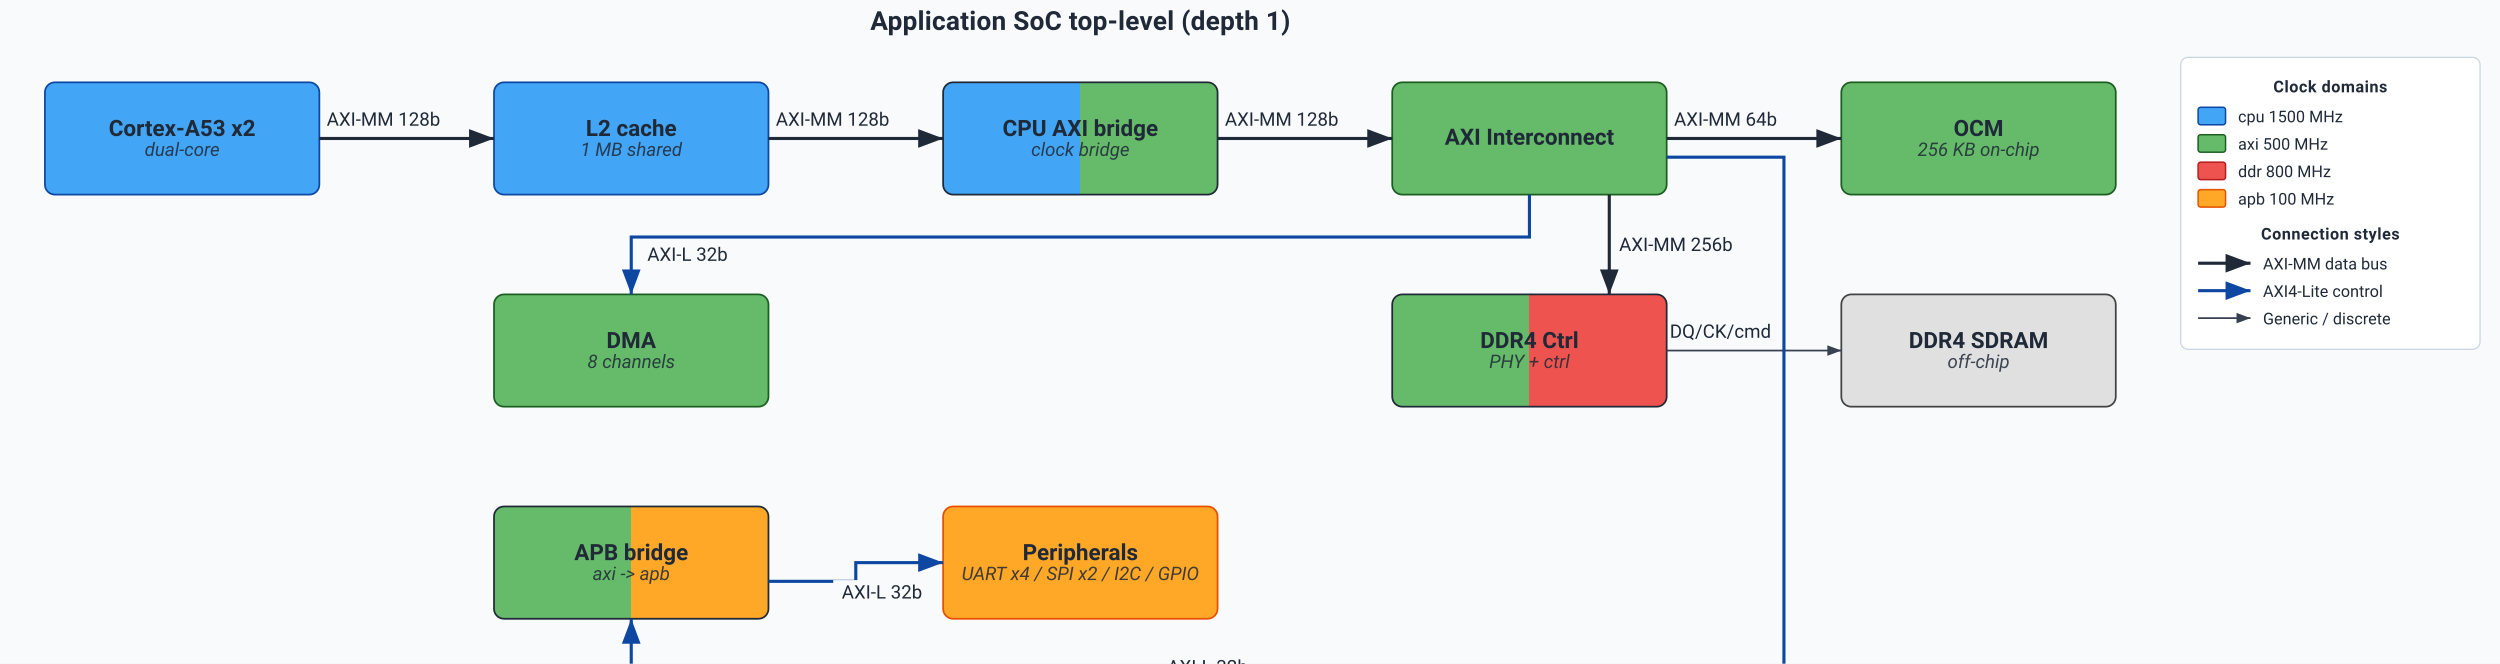
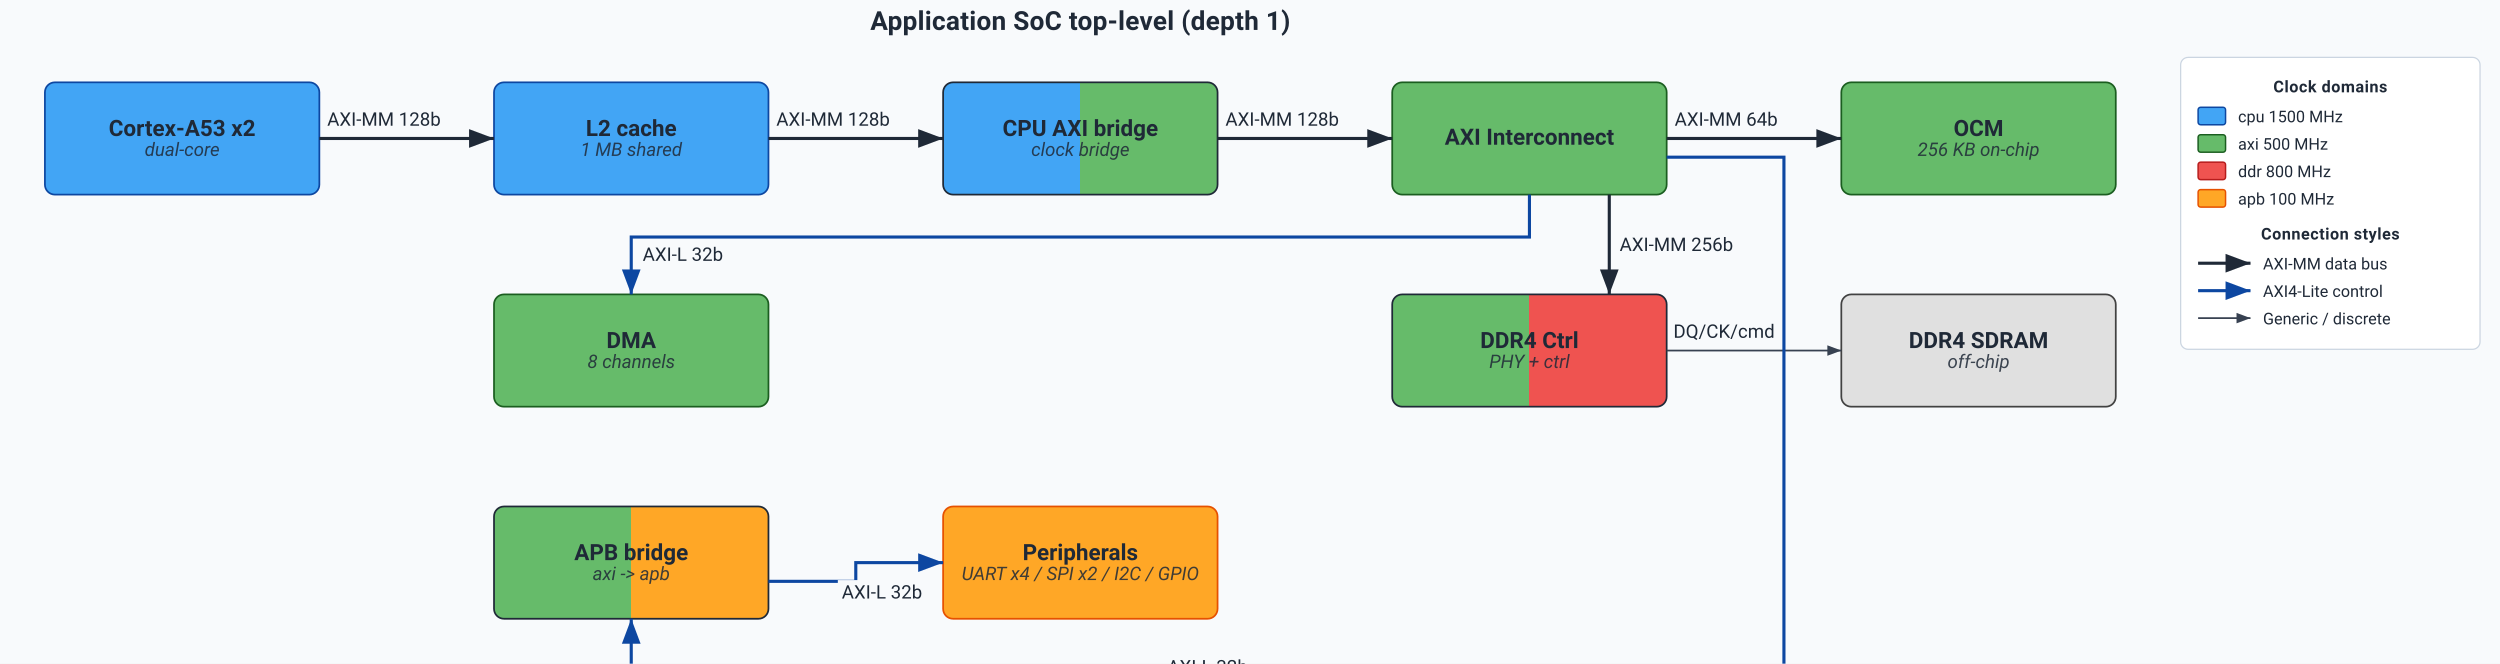
<svg xmlns="http://www.w3.org/2000/svg" width="2004" height="532" viewBox="0 0 2004 532" font-family="ui-sans-serif, system-ui, -apple-system, 'Segoe UI', Roboto, 'Helvetica Neue', Arial, sans-serif" style="background:#f8fafc">
  <defs>
    <marker id="ah-solid" markerWidth="9" markerHeight="9" refX="8" refY="3" orient="auto">
      <path d="M0,0 L0,6 L8,3 z" fill="#1f2937" />
    </marker>
    <marker id="ah-thin" markerWidth="9" markerHeight="9" refX="8" refY="3" orient="auto">
      <path d="M0,0 L0,6 L8,3 z" fill="#374151" />
    </marker>
    <marker id="ah-stream" markerWidth="9" markerHeight="9" refX="8" refY="3" orient="auto">
      <path d="M0,0 L0,6 L8,3 z" fill="#5C5C00" />
    </marker>
    <marker id="ah-axil" markerWidth="9" markerHeight="9" refX="8" refY="3" orient="auto">
      <path d="M0,0 L0,6 L8,3 z" fill="#0D47A1" />
    </marker>
    <marker id="ah-tilelink" markerWidth="9" markerHeight="9" refX="8" refY="3" orient="auto">
      <path d="M0,0 L0,6 L8,3 z" fill="#00796B" />
    </marker>
    <marker id="ah-cdc" markerWidth="9" markerHeight="9" refX="8" refY="3" orient="auto">
      <path d="M0,0 L0,6 L8,3 z" fill="#6A1B9A" />
    </marker>
    <marker id="ah-open" markerWidth="9" markerHeight="9" refX="8" refY="3" orient="auto">
      <path d="M0.5,0.5 L0.5,5.5 L8,3 z" fill="#f8fafc" stroke="#1f2937" stroke-width="1" />
    </marker>
    <linearGradient id="grad-cpu_axi" x1="0%" y1="0%" x2="100%" y2="0%">
      <stop offset="50%" stop-color="#42A5F5" />
      <stop offset="50%" stop-color="#66BB6A" />
    </linearGradient>
    <linearGradient id="grad-ddr_ctrl" x1="0%" y1="0%" x2="100%" y2="0%">
      <stop offset="50%" stop-color="#66BB6A" />
      <stop offset="50%" stop-color="#EF5350" />
    </linearGradient>
    <linearGradient id="grad-apb_br" x1="0%" y1="0%" x2="100%" y2="0%">
      <stop offset="50%" stop-color="#66BB6A" />
      <stop offset="50%" stop-color="#FFA726" />
    </linearGradient>
  </defs>
  <rect width="2004" height="532" fill="#f8fafc" id="_canvas_bg" />
  <text x="866.0" y="24" text-anchor="middle" font-size="21" font-weight="600" fill="#1f2937" letter-spacing="0.2">Application SoC top-level (depth 1)</text>
  <rect id="cpu" x="36" y="66" width="220" height="90" fill="#42A5F5" stroke="#0D47A1" stroke-width="1.4" rx="8" />
  <text x="146" y="109" text-anchor="middle" font-size="18" font-weight="600" fill="#1f2937">Cortex-A53 x2</text>
  <text x="146" y="125" text-anchor="middle" font-size="15" font-style="italic" fill="#1f2937" opacity="0.85">dual-core</text>
  <rect id="l2" x="396" y="66" width="220" height="90" fill="#42A5F5" stroke="#0D47A1" stroke-width="1.4" rx="8" />
  <text x="506" y="109" text-anchor="middle" font-size="18" font-weight="600" fill="#1f2937">L2 cache</text>
  <text x="506" y="125" text-anchor="middle" font-size="15" font-style="italic" fill="#1f2937" opacity="0.85">1 MB shared</text>
  <rect id="cpu_axi" x="756" y="66" width="220" height="90" fill="url(#grad-cpu_axi)" stroke="#1f2937" stroke-width="1.4" rx="8" />
  <text x="866" y="109" text-anchor="middle" font-size="18" font-weight="600" fill="#1f2937">CPU AXI bridge</text>
  <text x="866" y="125" text-anchor="middle" font-size="15" font-style="italic" fill="#1f2937" opacity="0.85">clock bridge</text>
  <rect id="ic" x="1116" y="66" width="220" height="90" fill="#66BB6A" stroke="#1B5E20" stroke-width="1.4" rx="8" />
  <text x="1226" y="116" text-anchor="middle" font-size="18" font-weight="600" fill="#1f2937">AXI Interconnect</text>
  <rect id="sram" x="1476" y="66" width="220" height="90" fill="#66BB6A" stroke="#1B5E20" stroke-width="1.4" rx="8" />
  <text x="1586" y="109" text-anchor="middle" font-size="18" font-weight="600" fill="#1f2937">OCM</text>
  <text x="1586" y="125" text-anchor="middle" font-size="15" font-style="italic" fill="#1f2937" opacity="0.85">256 KB on-chip</text>
  <rect id="dma" x="396" y="236" width="220" height="90" fill="#66BB6A" stroke="#1B5E20" stroke-width="1.4" rx="8" />
  <text x="506" y="279" text-anchor="middle" font-size="18" font-weight="600" fill="#1f2937">DMA</text>
  <text x="506" y="295" text-anchor="middle" font-size="15" font-style="italic" fill="#1f2937" opacity="0.85">8 channels</text>
  <rect id="ddr_ctrl" x="1116" y="236" width="220" height="90" fill="url(#grad-ddr_ctrl)" stroke="#1f2937" stroke-width="1.4" rx="8" />
  <text x="1226" y="279" text-anchor="middle" font-size="18" font-weight="600" fill="#1f2937">DDR4 Ctrl</text>
  <text x="1226" y="295" text-anchor="middle" font-size="15" font-style="italic" fill="#1f2937" opacity="0.85">PHY + ctrl</text>
  <rect id="ddr3" x="1476" y="236" width="220" height="90" fill="#E0E0E0" stroke="#424242" stroke-width="1.4" rx="8" />
  <text x="1586" y="279" text-anchor="middle" font-size="18" font-weight="600" fill="#1f2937">DDR4 SDRAM</text>
  <text x="1586" y="295" text-anchor="middle" font-size="15" font-style="italic" fill="#1f2937" opacity="0.85">off-chip</text>
  <rect id="apb_br" x="396" y="406" width="220" height="90" fill="url(#grad-apb_br)" stroke="#1f2937" stroke-width="1.4" rx="8" />
  <text x="506" y="449" text-anchor="middle" font-size="18" font-weight="600" fill="#1f2937">APB bridge</text>
  <text x="506" y="465" text-anchor="middle" font-size="15" font-style="italic" fill="#1f2937" opacity="0.85">axi -&gt; apb</text>
  <rect id="periph" x="756" y="406" width="220" height="90" fill="#FFA726" stroke="#E65100" stroke-width="1.4" rx="8" />
  <text x="866" y="449" text-anchor="middle" font-size="18" font-weight="600" fill="#1f2937">Peripherals</text>
  <text x="866" y="465" text-anchor="middle" font-size="15" font-style="italic" fill="#1f2937" opacity="0.85">UART x4 / SPI x2 / I2C / GPIO</text>
  <mask id="edge-label-clearance" maskUnits="userSpaceOnUse">
    <rect width="2004" height="532" fill="#ffffff" />
-     <rect x="260.0" y="86.0" width="94.8" height="19.0" fill="#000000" />
-     <rect x="620.0" y="86.0" width="94.8" height="19.0" fill="#000000" />
-     <rect x="980.0" y="86.0" width="94.8" height="19.0" fill="#000000" />
-     <rect x="1340.0" y="86.0" width="86.5" height="19.0" fill="#000000" />
-     <rect x="512.0" y="194.3" width="78.2" height="19.0" fill="#000000" />
-     <rect x="1296.0" y="186.5" width="94.8" height="19.0" fill="#000000" />
-     <rect x="1340.0" y="256.0" width="78.2" height="19.0" fill="#000000" />
-     <rect x="928.9" y="525.0" width="78.2" height="19.0" fill="#000000" />
-     <rect x="667.9" y="465.0" width="78.2" height="19.0" fill="#000000" />
+     <rect x="260.0" y="86.0" width="95.7" height="19.0" fill="#000000" />
+     <rect x="620.0" y="86.0" width="95.7" height="19.0" fill="#000000" />
+     <rect x="980.0" y="86.0" width="95.7" height="19.0" fill="#000000" />
+     <rect x="1340.0" y="86.0" width="87.4" height="19.0" fill="#000000" />
+     <rect x="512.0" y="194.3" width="70.7" height="19.0" fill="#000000" />
+     <rect x="1296.0" y="186.5" width="95.7" height="19.0" fill="#000000" />
+     <rect x="1340.0" y="256.0" width="84.0" height="19.0" fill="#000000" />
+     <rect x="932.6" y="525.0" width="70.7" height="19.0" fill="#000000" />
+     <rect x="671.6" y="465.0" width="70.7" height="19.0" fill="#000000" />
  </mask>
  <path id="edge_cpu_to_l2" d="M 256.0,111.0 L 326.0,111.0 L 396.0,111.0" stroke="#1f2937" stroke-width="2.5" fill="none" marker-end="url(#ah-solid)" mask="url(#edge-label-clearance)" />
  <path id="edge_l2_to_cpu_axi" d="M 616.0,111.0 L 686.0,111.0 L 756.0,111.0" stroke="#1f2937" stroke-width="2.5" fill="none" marker-end="url(#ah-solid)" mask="url(#edge-label-clearance)" />
  <path id="edge_cpu_axi_to_ic" d="M 976.0,111.0 L 1046.0,111.0 L 1116.0,111.0" stroke="#1f2937" stroke-width="2.5" fill="none" marker-end="url(#ah-solid)" mask="url(#edge-label-clearance)" />
  <path id="edge_ic_to_sram" d="M 1336.0,111.0 L 1406.0,111.0 L 1476.0,111.0" stroke="#1f2937" stroke-width="2.5" fill="none" marker-end="url(#ah-solid)" mask="url(#edge-label-clearance)" />
  <path id="edge_ic_to_dma" d="M 1226.0,156.0 L 1226.0,190.0 L 506.0,190.0 L 506.0,236.0" stroke="#0D47A1" stroke-width="2.5" fill="none" marker-end="url(#ah-axil)" mask="url(#edge-label-clearance)" />
  <path id="edge_ic_to_ddr_ctrl" d="M 1290.0,156.0 L 1290.0,236.0" stroke="#1f2937" stroke-width="2.5" fill="none" marker-end="url(#ah-solid)" mask="url(#edge-label-clearance)" />
  <path id="edge_ddr_ctrl_to_ddr3" d="M 1336.0,281.0 L 1406.0,281.0 L 1476.0,281.0" stroke="#374151" stroke-width="1.4" fill="none" marker-end="url(#ah-thin)" mask="url(#edge-label-clearance)" />
  <path id="edge_ic_to_apb_br" d="M 1336.0,126.0 L 1430.0,126.0 L 1430.0,550.0 L 506.0,550.0 L 506.0,496.0" stroke="#0D47A1" stroke-width="2.5" fill="none" marker-end="url(#ah-axil)" mask="url(#edge-label-clearance)" />
  <path id="edge_apb_br_to_periph" d="M 616.0,466.0 L 686.0,466.0 L 686.0,451.0 L 756.0,451.0" stroke="#0D47A1" stroke-width="2.5" fill="none" marker-end="url(#ah-axil)" mask="url(#edge-label-clearance)" />
-   <text x="307.4" y="100.8" text-anchor="middle" font-size="15" fill="#1f2937">AXI-MM 128b</text>
-   <text x="667.4" y="100.8" text-anchor="middle" font-size="15" fill="#1f2937">AXI-MM 128b</text>
-   <text x="1027.4" y="100.8" text-anchor="middle" font-size="15" fill="#1f2937">AXI-MM 128b</text>
-   <text x="1383.2" y="100.8" text-anchor="middle" font-size="15" fill="#1f2937">AXI-MM 64b</text>
-   <text x="551.1" y="209.1" text-anchor="middle" font-size="15" fill="#1f2937">AXI-L 32b</text>
-   <text x="1343.4" y="201.2" text-anchor="middle" font-size="15" fill="#1f2937">AXI-MM 256b</text>
-   <text x="1379.1" y="270.8" text-anchor="middle" font-size="15" fill="#1f2937">DQ/CK/cmd</text>
+   <text x="307.8" y="100.8" text-anchor="middle" font-size="15" fill="#1f2937">AXI-MM 128b</text>
+   <text x="667.8" y="100.8" text-anchor="middle" font-size="15" fill="#1f2937">AXI-MM 128b</text>
+   <text x="1027.8" y="100.8" text-anchor="middle" font-size="15" fill="#1f2937">AXI-MM 128b</text>
+   <text x="1383.7" y="100.8" text-anchor="middle" font-size="15" fill="#1f2937">AXI-MM 64b</text>
+   <text x="547.4" y="209.1" text-anchor="middle" font-size="15" fill="#1f2937">AXI-L 32b</text>
+   <text x="1343.8" y="201.2" text-anchor="middle" font-size="15" fill="#1f2937">AXI-MM 256b</text>
+   <text x="1382.0" y="270.8" text-anchor="middle" font-size="15" fill="#1f2937">DQ/CK/cmd</text>
  <text x="968.0" y="539.8" text-anchor="middle" font-size="15" fill="#1f2937">AXI-L 32b</text>
  <text x="707.0" y="479.8" text-anchor="middle" font-size="15" fill="#1f2937">AXI-L 32b</text>
  <rect id="legend_card" x="1748" y="46" width="240" height="234" fill="#ffffff" stroke="#cbd5e1" stroke-width="1" rx="6" />
  <text x="1868" y="74" text-anchor="middle" font-size="13" font-weight="700" fill="#1f2937" letter-spacing="0.4">Clock domains</text>
  <rect x="1762" y="86" width="22" height="14" fill="#42A5F5" stroke="#0D47A1" stroke-width="1.2" rx="2" />
  <text x="1794" y="98" font-size="13" fill="#1f2937">cpu  1500 MHz</text>
  <rect x="1762" y="108" width="22" height="14" fill="#66BB6A" stroke="#1B5E20" stroke-width="1.2" rx="2" />
  <text x="1794" y="120" font-size="13" fill="#1f2937">axi  500 MHz</text>
  <rect x="1762" y="130" width="22" height="14" fill="#EF5350" stroke="#B71C1C" stroke-width="1.2" rx="2" />
  <text x="1794" y="142" font-size="13" fill="#1f2937">ddr  800 MHz</text>
  <rect x="1762" y="152" width="22" height="14" fill="#FFA726" stroke="#E65100" stroke-width="1.2" rx="2" />
  <text x="1794" y="164" font-size="13" fill="#1f2937">apb  100 MHz</text>
  <text x="1868" y="192" text-anchor="middle" font-size="13" font-weight="700" fill="#1f2937" letter-spacing="0.4">Connection styles</text>
  <path id="legend-arrow-axi-mm" d="M 1762,211.0 L 1804,211.0" stroke="#1f2937" stroke-width="2.5" fill="none" marker-end="url(#ah-solid)" />
  <text x="1814" y="216" font-size="13" fill="#1f2937">AXI-MM data bus</text>
  <path id="legend-arrow-axi-lite" d="M 1762,233.0 L 1804,233.0" stroke="#0D47A1" stroke-width="2.5" fill="none" marker-end="url(#ah-axil)" />
  <text x="1814" y="238" font-size="13" fill="#1f2937">AXI4-Lite control</text>
  <path id="legend-arrow-generic" d="M 1762,255.0 L 1804,255.0" stroke="#374151" stroke-width="1.4" fill="none" marker-end="url(#ah-thin)" />
  <text x="1814" y="260" font-size="13" fill="#1f2937">Generic / discrete</text>
</svg>
